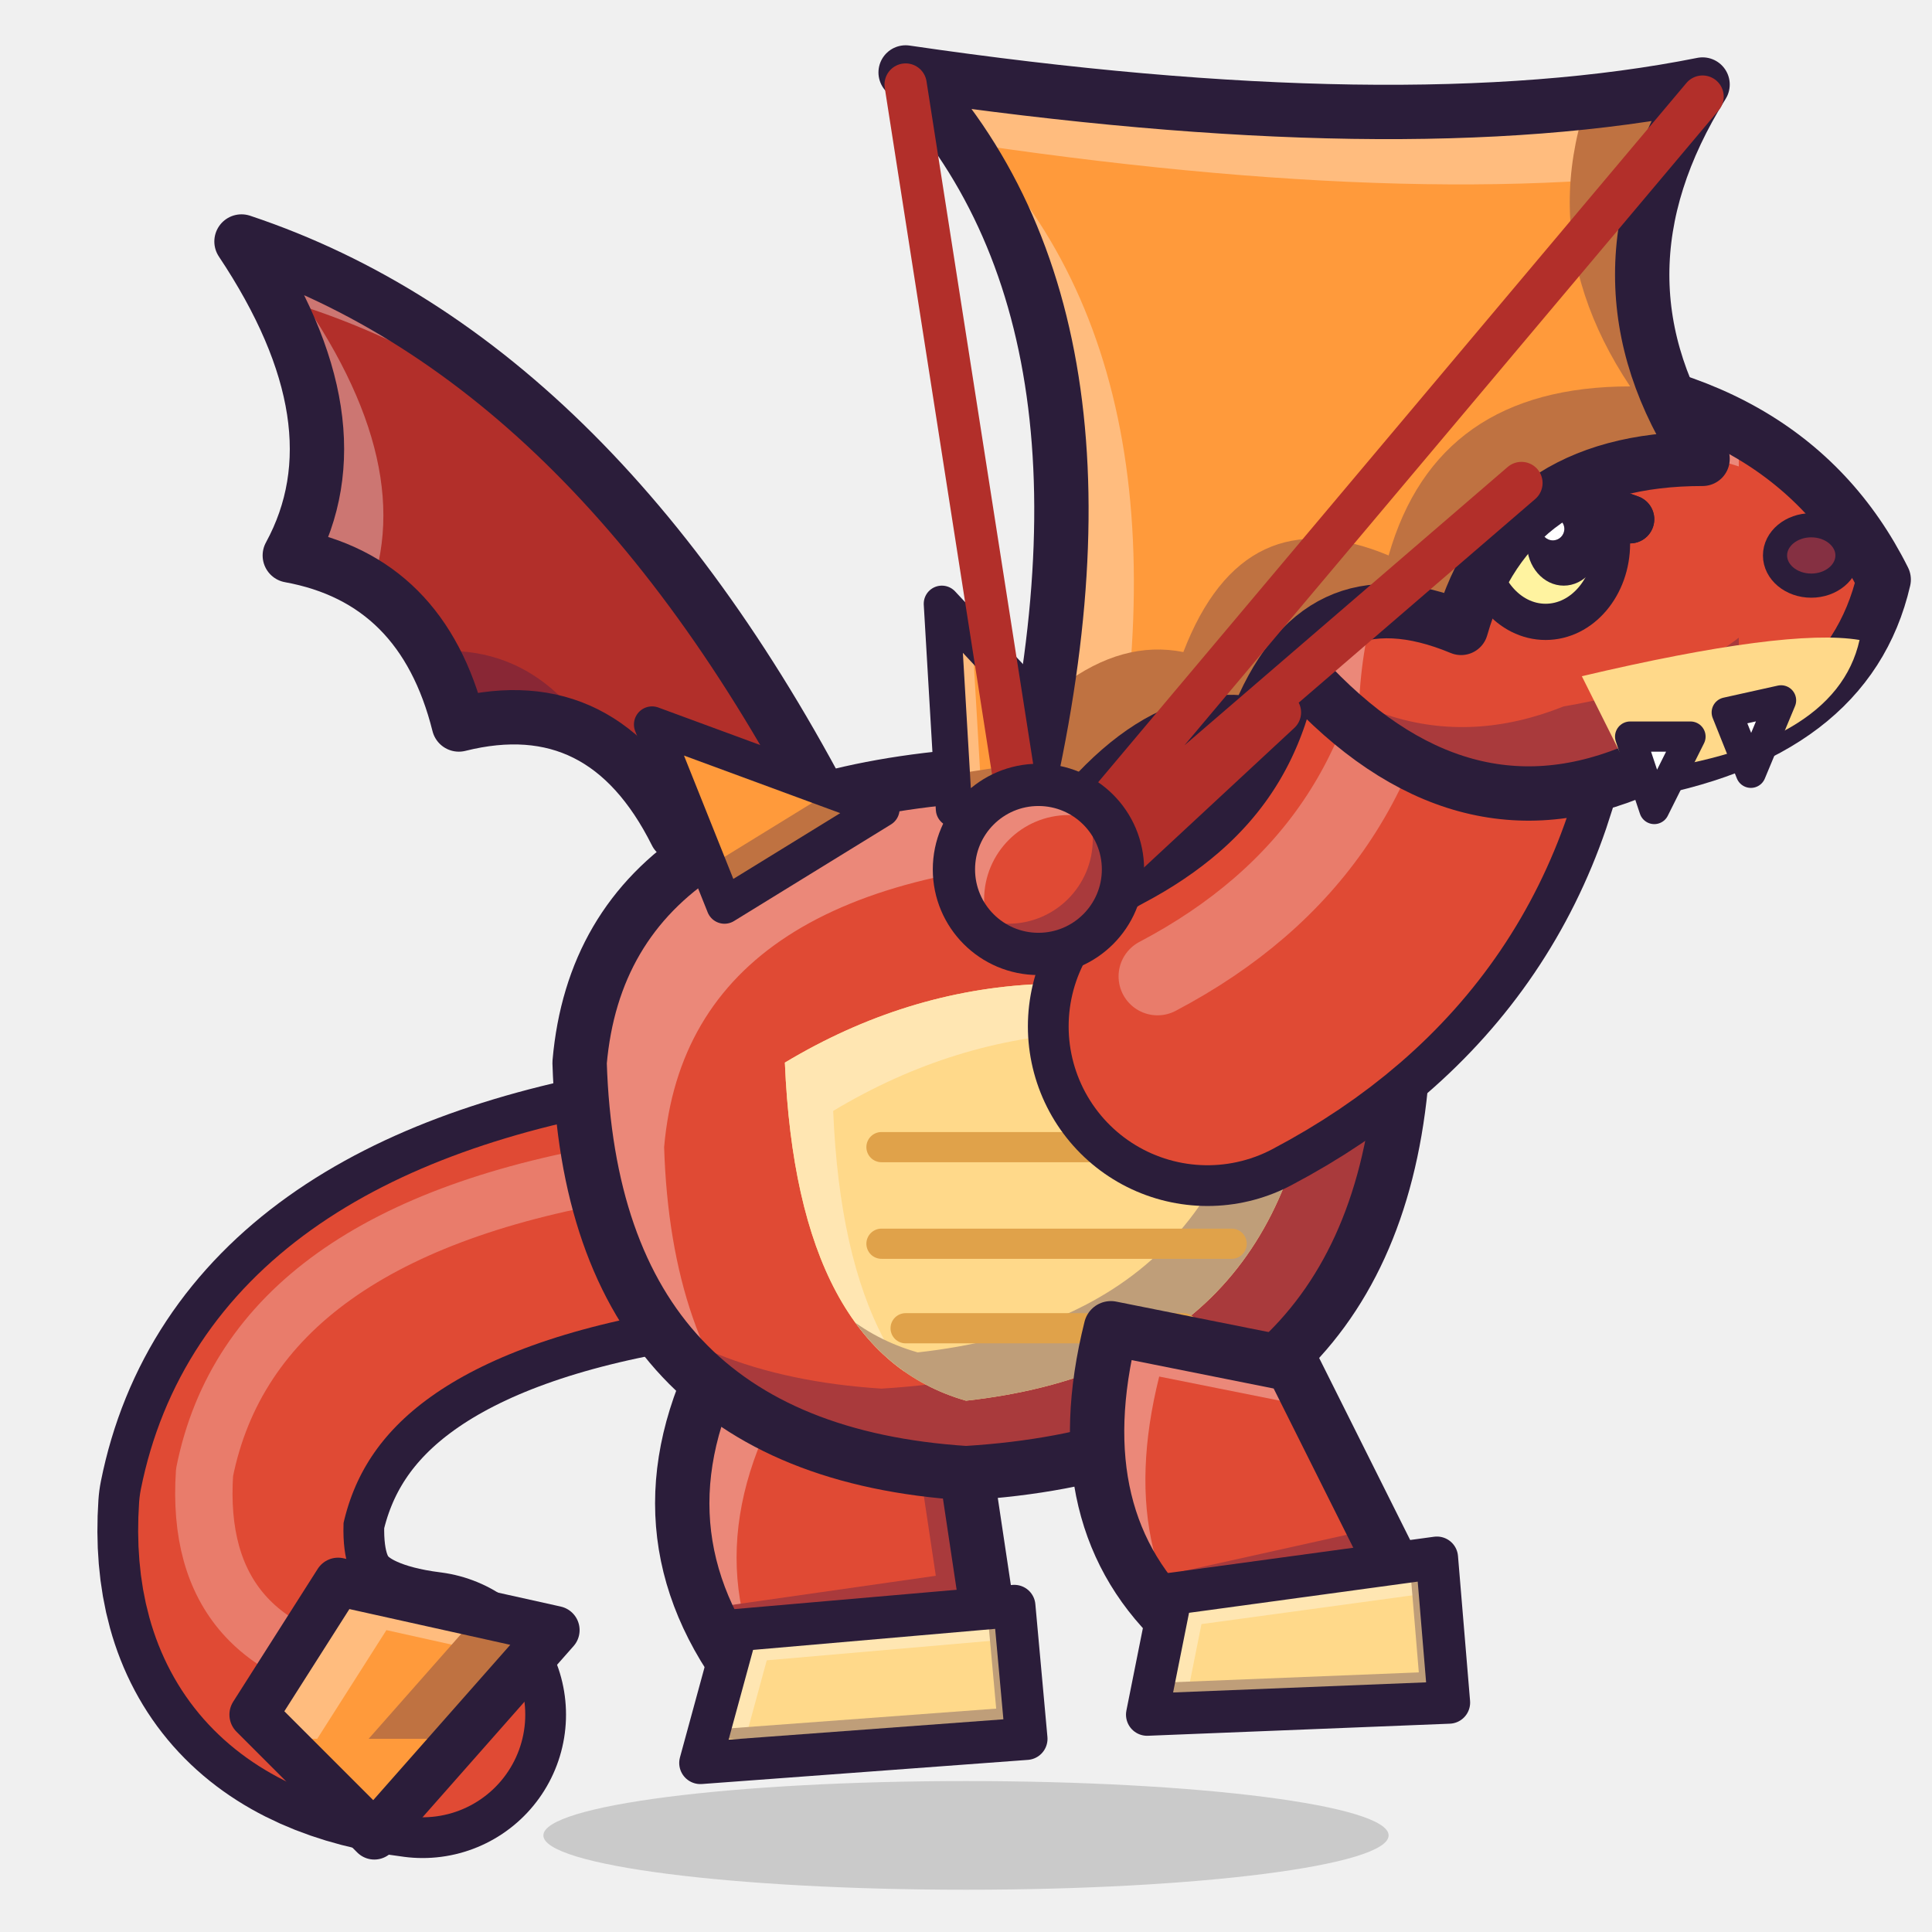
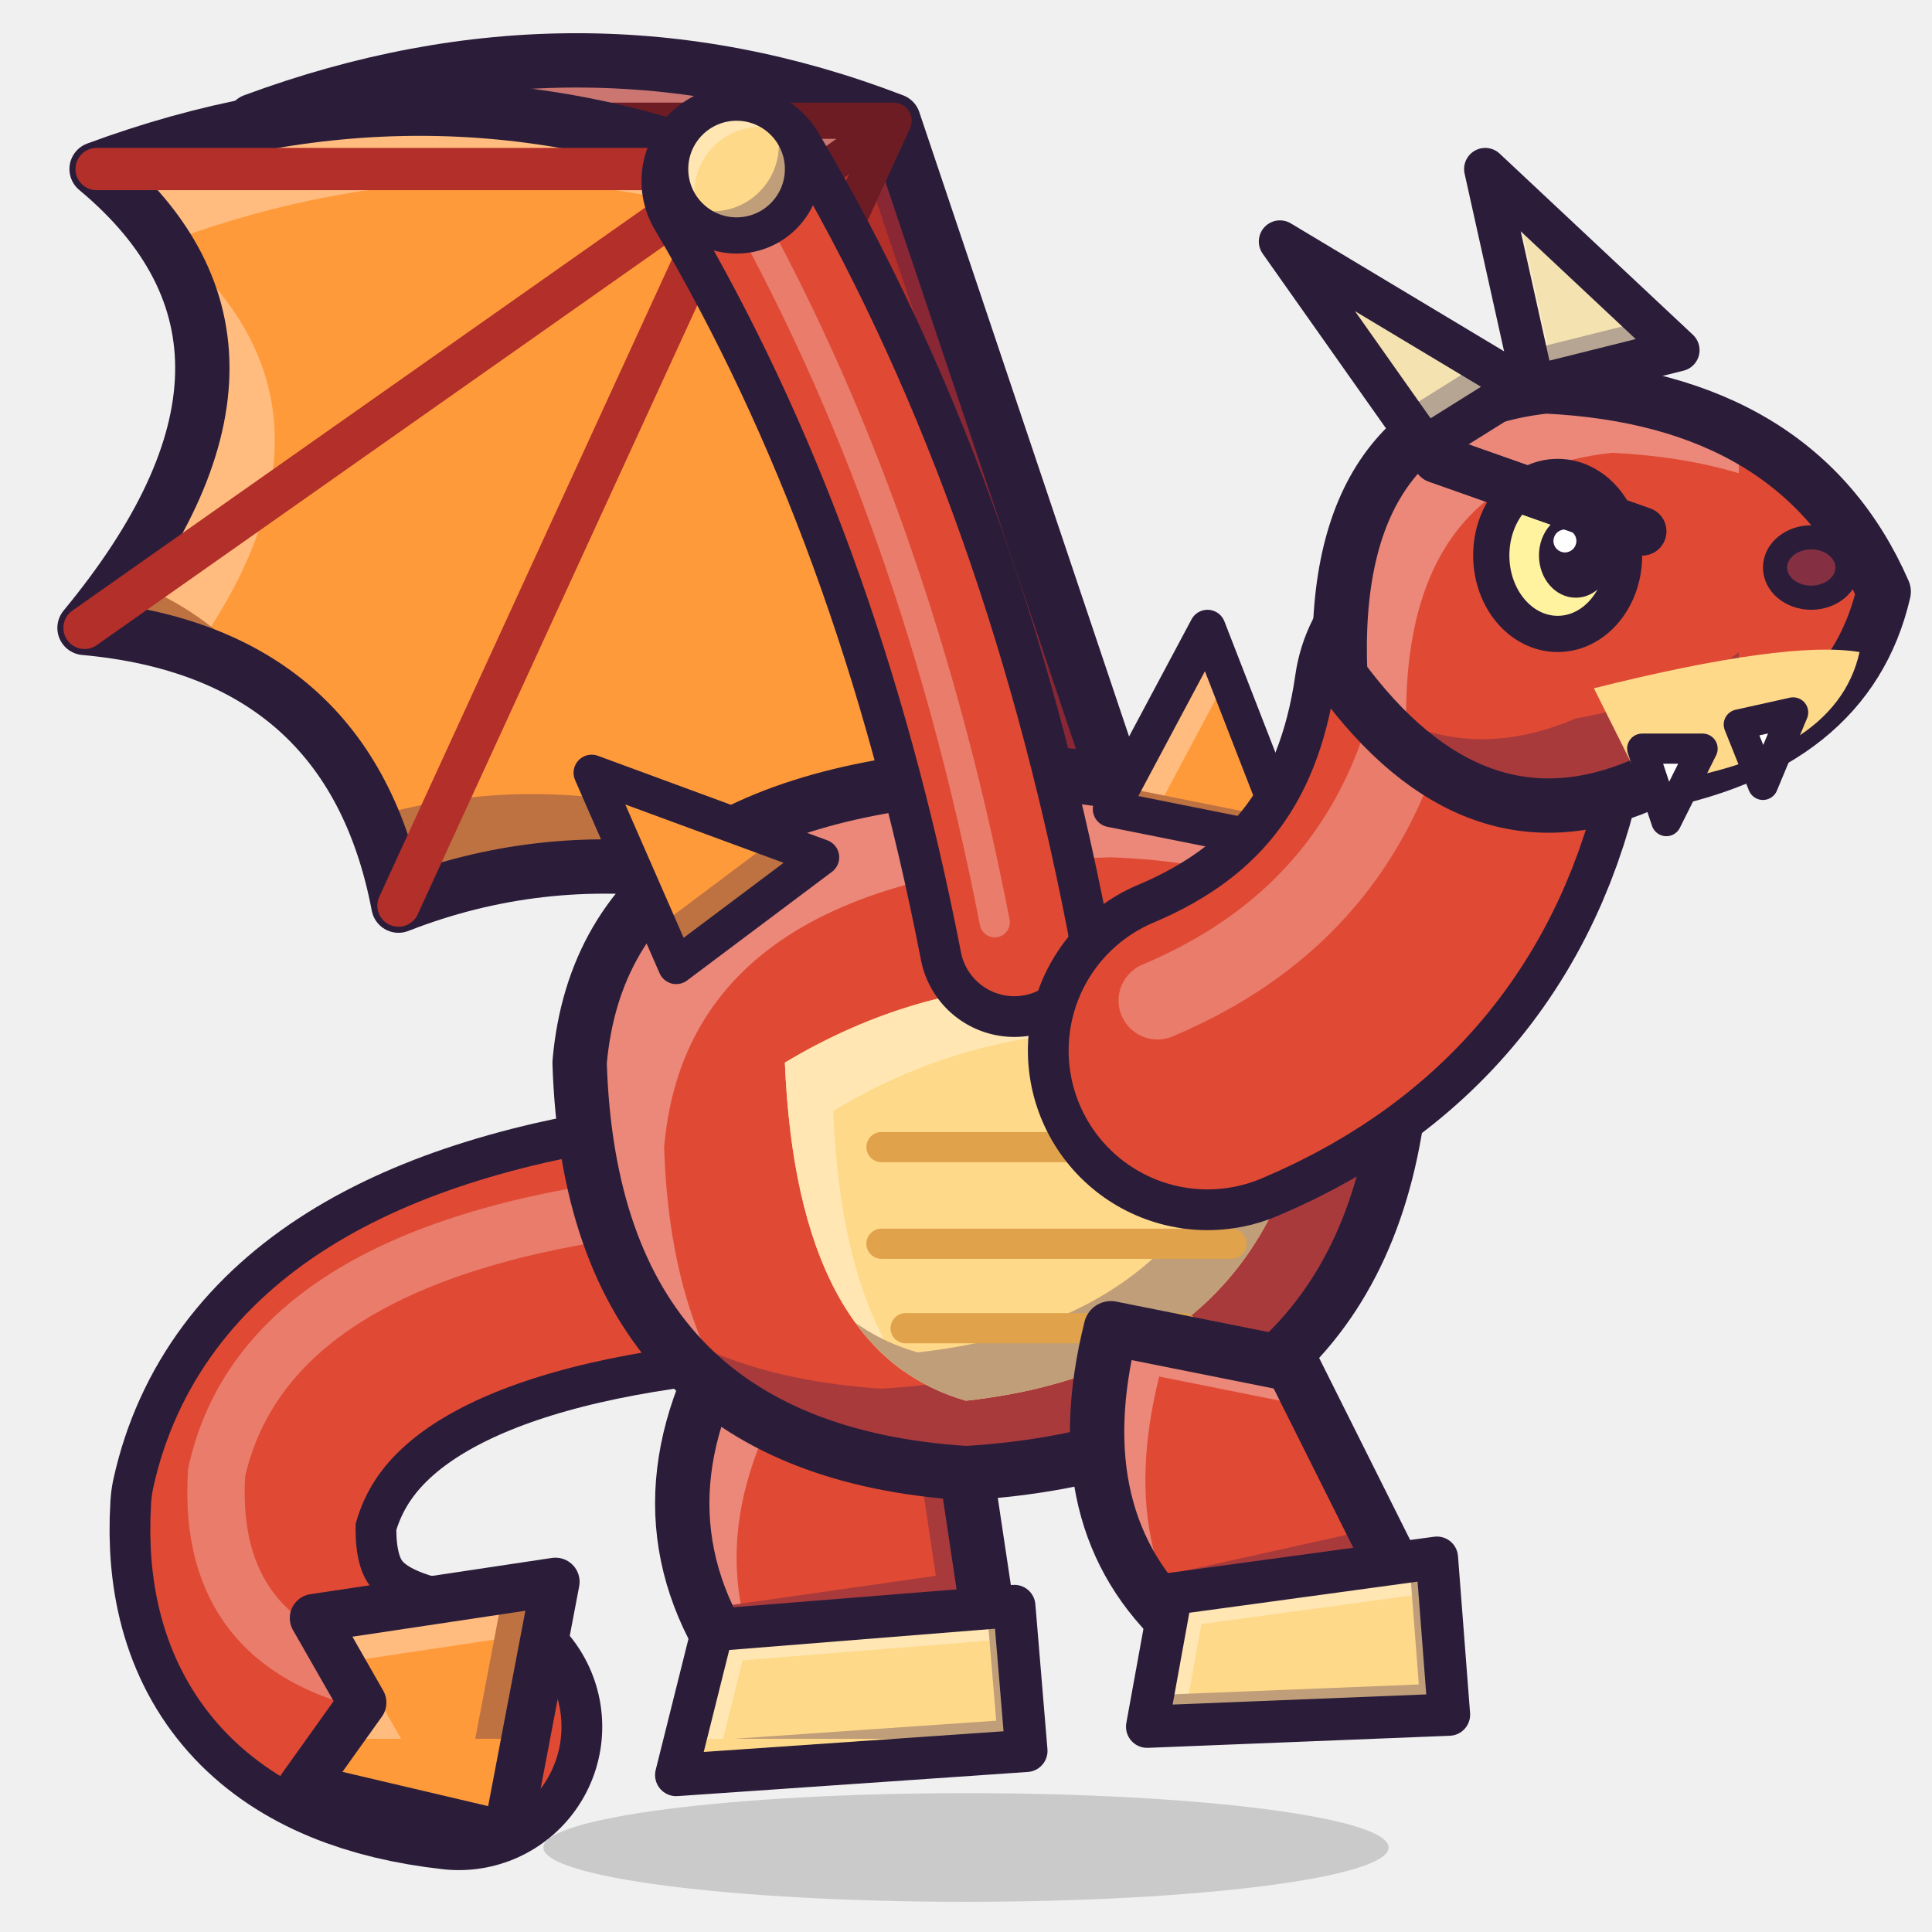
<svg xmlns="http://www.w3.org/2000/svg" width="320" height="320" viewBox="0 0 320 320">
  <defs>
-     <path id="dr0" d="M140 140Q100 60 40 40Q60 70 48 92Q70 96 76 120Q100 114 112 138Q124 134 136 150Z" />
+     <path id="dr0" d="M191 148L148 20Q96 0 42 20Q78 50 40 96Q84 100 92 142Q138 124 192 156Z" />
    <mask id="dr0h" maskUnits="userSpaceOnUse" width="320" height="320">
      <rect width="320" height="320" fill="#fff" />
      <use href="#dr0" transform="translate(11 11)" fill="#000" />
    </mask>
    <mask id="dr0s" maskUnits="userSpaceOnUse" width="320" height="320">
      <rect width="320" height="320" fill="#fff" />
      <use href="#dr0" transform="translate(-11 -11)" fill="#000" />
    </mask>
-     <path id="dr1" d="M56 262L92 270L62 304L42 284Z" />
+     <path id="dr1" d="M165 156L122 28Q70 8 16 28Q52 58 14 104Q58 108 66 150Q112 132 166 164Z" />
    <mask id="dr1h" maskUnits="userSpaceOnUse" width="320" height="320">
      <rect width="320" height="320" fill="#fff" />
-       <use href="#dr1" transform="translate(8 8)" fill="#000" />
+       <use href="#dr1" transform="translate(12 12)" fill="#000" />
    </mask>
    <mask id="dr1s" maskUnits="userSpaceOnUse" width="320" height="320">
      <rect width="320" height="320" fill="#fff" />
-       <use href="#dr1" transform="translate(-8 -8)" fill="#000" />
-     </mask>
-     <path id="dr2" d="M122 220Q104 250 122 276L164 270L158 230Z" />
+       <use href="#dr1" transform="translate(-12 -12)" fill="#000" />
+     </mask>
+     <path id="dr2" d="M52 268L92 262L84 304L50 296L60 282Z" />
    <mask id="dr2h" maskUnits="userSpaceOnUse" width="320" height="320">
      <rect width="320" height="320" fill="#fff" />
-       <use href="#dr2" transform="translate(9 9)" fill="#000" />
+       <use href="#dr2" transform="translate(7 7)" fill="#000" />
    </mask>
    <mask id="dr2s" maskUnits="userSpaceOnUse" width="320" height="320">
      <rect width="320" height="320" fill="#fff" />
-       <use href="#dr2" transform="translate(-9 -9)" fill="#000" />
-     </mask>
-     <path id="dr3" d="M122 270L168 266L170 288L116 292Z" />
+       <use href="#dr2" transform="translate(-7 -7)" fill="#000" />
+     </mask>
+     <path id="dr3" d="M122 220Q104 250 122 276L164 270L158 230Z" />
    <mask id="dr3h" maskUnits="userSpaceOnUse" width="320" height="320">
      <rect width="320" height="320" fill="#fff" />
-       <use href="#dr3" transform="translate(5 5)" fill="#000" />
+       <use href="#dr3" transform="translate(9 9)" fill="#000" />
    </mask>
    <mask id="dr3s" maskUnits="userSpaceOnUse" width="320" height="320">
      <rect width="320" height="320" fill="#fff" />
-       <use href="#dr3" transform="translate(-5 -5)" fill="#000" />
-     </mask>
-     <path id="dr4" d="M96 176Q100 130 170 128Q226 130 232 180Q226 240 160 244Q98 240 96 176Z" />
+       <use href="#dr3" transform="translate(-9 -9)" fill="#000" />
+     </mask>
+     <path id="dr4" d="M118 270L168 266L170 290L112 294Z" />
    <mask id="dr4h" maskUnits="userSpaceOnUse" width="320" height="320">
      <rect width="320" height="320" fill="#fff" />
-       <use href="#dr4" transform="translate(14 14)" fill="#000" />
+       <use href="#dr4" transform="translate(5 5)" fill="#000" />
    </mask>
    <mask id="dr4s" maskUnits="userSpaceOnUse" width="320" height="320">
      <rect width="320" height="320" fill="#fff" />
-       <use href="#dr4" transform="translate(-14 -14)" fill="#000" />
-     </mask>
-     <path id="dr5" d="M130 176Q170 152 218 172Q214 226 160 232Q132 224 130 176Z" />
+       <use href="#dr4" transform="translate(-5 -5)" fill="#000" />
+     </mask>
+     <path id="dr5" d="M96 176Q100 130 170 128Q226 130 232 180Q226 240 160 244Q98 240 96 176Z" />
    <mask id="dr5h" maskUnits="userSpaceOnUse" width="320" height="320">
      <rect width="320" height="320" fill="#fff" />
-       <use href="#dr5" transform="translate(8 8)" fill="#000" />
+       <use href="#dr5" transform="translate(14 14)" fill="#000" />
    </mask>
    <mask id="dr5s" maskUnits="userSpaceOnUse" width="320" height="320">
      <rect width="320" height="320" fill="#fff" />
-       <use href="#dr5" transform="translate(-8 -8)" fill="#000" />
-     </mask>
-     <path id="dr6" d="M184 220Q176 252 196 270L232 262L214 226Z" />
+       <use href="#dr5" transform="translate(-14 -14)" fill="#000" />
+     </mask>
+     <path id="dr6" d="M130 176Q170 152 218 172Q214 226 160 232Q132 224 130 176Z" />
    <mask id="dr6h" maskUnits="userSpaceOnUse" width="320" height="320">
      <rect width="320" height="320" fill="#fff" />
      <use href="#dr6" transform="translate(8 8)" fill="#000" />
    </mask>
    <mask id="dr6s" maskUnits="userSpaceOnUse" width="320" height="320">
      <rect width="320" height="320" fill="#fff" />
      <use href="#dr6" transform="translate(-8 -8)" fill="#000" />
    </mask>
-     <path id="dr7" d="M194 264L238 258L240 282L190 284Z" />
+     <path id="dr7" d="M111 28a11 11 0 1 0 22 0a11 11 0 1 0 -22 0z" />
    <mask id="dr7h" maskUnits="userSpaceOnUse" width="320" height="320">
      <rect width="320" height="320" fill="#fff" />
-       <use href="#dr7" transform="translate(5 5)" fill="#000" />
+       <use href="#dr7" transform="translate(4 4)" fill="#000" />
    </mask>
    <mask id="dr7s" maskUnits="userSpaceOnUse" width="320" height="320">
      <rect width="320" height="320" fill="#fff" />
-       <use href="#dr7" transform="translate(-5 -5)" fill="#000" />
-     </mask>
-     <path id="dr8" d="M120 150L108 120L146 134Z" />
+       <use href="#dr7" transform="translate(-4 -4)" fill="#000" />
+     </mask>
+     <path id="dr8" d="M184 220Q176 252 196 270L232 262L214 226Z" />
    <mask id="dr8h" maskUnits="userSpaceOnUse" width="320" height="320">
      <rect width="320" height="320" fill="#fff" />
-       <use href="#dr8" transform="translate(5 5)" fill="#000" />
+       <use href="#dr8" transform="translate(8 8)" fill="#000" />
    </mask>
    <mask id="dr8s" maskUnits="userSpaceOnUse" width="320" height="320">
      <rect width="320" height="320" fill="#fff" />
-       <use href="#dr8" transform="translate(-5 -5)" fill="#000" />
-     </mask>
-     <path id="dr9" d="M158 134L156 100L184 130Z" />
+       <use href="#dr8" transform="translate(-8 -8)" fill="#000" />
+     </mask>
+     <path id="dr9" d="M194 264L238 258L240 284L190 286Z" />
    <mask id="dr9h" maskUnits="userSpaceOnUse" width="320" height="320">
      <rect width="320" height="320" fill="#fff" />
      <use href="#dr9" transform="translate(5 5)" fill="#000" />
    </mask>
    <mask id="dr9s" maskUnits="userSpaceOnUse" width="320" height="320">
      <rect width="320" height="320" fill="#fff" />
      <use href="#dr9" transform="translate(-5 -5)" fill="#000" />
    </mask>
-     <path id="dra" d="M214 110Q214 66 252 62Q296 64 312 96Q306 122 270 128Q240 140 214 110Z" />
+     <path id="dra" d="M112 160L98 128L136 142Z" />
    <mask id="drah" maskUnits="userSpaceOnUse" width="320" height="320">
      <rect width="320" height="320" fill="#fff" />
-       <use href="#dra" transform="translate(11 11)" fill="#000" />
+       <use href="#dra" transform="translate(5 5)" fill="#000" />
    </mask>
    <mask id="dras" maskUnits="userSpaceOnUse" width="320" height="320">
      <rect width="320" height="320" fill="#fff" />
-       <use href="#dra" transform="translate(-11 -11)" fill="#000" />
-     </mask>
-     <path id="drb" d="M262 112Q296 104 308 106Q304 124 270 128Z" />
-     <path id="drc" d="M294 92a6 5 0 1 0 12 0a6 5 0 1 0 -12 0z" />
-     <path id="drd" d="M232 72L206 38L246 62Z" />
-     <mask id="drdh" maskUnits="userSpaceOnUse" width="320" height="320">
-       <rect width="320" height="320" fill="#fff" />
-       <use href="#drd" transform="translate(5 5)" fill="#000" />
-     </mask>
-     <mask id="drds" maskUnits="userSpaceOnUse" width="320" height="320">
-       <rect width="320" height="320" fill="#fff" />
-       <use href="#drd" transform="translate(-5 -5)" fill="#000" />
-     </mask>
-     <path id="dre" d="M250 62L238 24L272 56Z" />
-     <mask id="dreh" maskUnits="userSpaceOnUse" width="320" height="320">
-       <rect width="320" height="320" fill="#fff" />
-       <use href="#dre" transform="translate(5 5)" fill="#000" />
-     </mask>
-     <mask id="dres" maskUnits="userSpaceOnUse" width="320" height="320">
-       <rect width="320" height="320" fill="#fff" />
-       <use href="#dre" transform="translate(-5 -5)" fill="#000" />
-     </mask>
-     <path id="drf" d="M168 140Q190 54 150 12Q232 24 282 14Q262 46 282 76Q250 76 242 104Q218 94 208 120Q188 116 168 150Z" />
+       <use href="#dra" transform="translate(-5 -5)" fill="#000" />
+     </mask>
+     <path id="drb" d="M184 134L200 104L214 140Z" />
+     <mask id="drbh" maskUnits="userSpaceOnUse" width="320" height="320">
+       <rect width="320" height="320" fill="#fff" />
+       <use href="#drb" transform="translate(5 5)" fill="#000" />
+     </mask>
+     <mask id="drbs" maskUnits="userSpaceOnUse" width="320" height="320">
+       <rect width="320" height="320" fill="#fff" />
+       <use href="#drb" transform="translate(-5 -5)" fill="#000" />
+     </mask>
+     <path id="drc" d="M222 112Q220 68 256 64Q298 66 312 98Q306 124 272 130Q244 142 222 112Z" />
+     <mask id="drch" maskUnits="userSpaceOnUse" width="320" height="320">
+       <rect width="320" height="320" fill="#fff" />
+       <use href="#drc" transform="translate(11 11)" fill="#000" />
+     </mask>
+     <mask id="drcs" maskUnits="userSpaceOnUse" width="320" height="320">
+       <rect width="320" height="320" fill="#fff" />
+       <use href="#drc" transform="translate(-11 -11)" fill="#000" />
+     </mask>
+     <path id="drd" d="M264 114Q296 106 308 108Q304 126 272 130Z" />
+     <path id="dre" d="M294 94a6 5 0 1 0 12 0a6 5 0 1 0 -12 0z" />
+     <path id="drf" d="M236 74L212 40L252 64Z" />
    <mask id="drfh" maskUnits="userSpaceOnUse" width="320" height="320">
      <rect width="320" height="320" fill="#fff" />
-       <use href="#drf" transform="translate(12 12)" fill="#000" />
+       <use href="#drf" transform="translate(5 5)" fill="#000" />
    </mask>
    <mask id="drfs" maskUnits="userSpaceOnUse" width="320" height="320">
      <rect width="320" height="320" fill="#fff" />
-       <use href="#drf" transform="translate(-12 -12)" fill="#000" />
-     </mask>
-     <path id="drg" d="M158 144a14 14 0 1 0 28 0a14 14 0 1 0 -28 0z" />
+       <use href="#drf" transform="translate(-5 -5)" fill="#000" />
+     </mask>
+     <path id="drg" d="M254 64L246 28L278 58Z" />
    <mask id="drgh" maskUnits="userSpaceOnUse" width="320" height="320">
      <rect width="320" height="320" fill="#fff" />
      <use href="#drg" transform="translate(5 5)" fill="#000" />
    </mask>
    <mask id="drgs" maskUnits="userSpaceOnUse" width="320" height="320">
      <rect width="320" height="320" fill="#fff" />
      <use href="#drg" transform="translate(-5 -5)" fill="#000" />
    </mask>
  </defs>
  <g stroke-linejoin="round" stroke-linecap="round">
-     <ellipse cx="160" cy="304" rx="70" ry="9" fill="#000" opacity="0.16" />
+     <ellipse cx="160" cy="306" rx="70" ry="9" fill="#000" opacity="0.16" />
    <use href="#dr0" fill="#b22f2a" />
    <use href="#dr0" fill="#cc7672" mask="url(#dr0h)" />
    <use href="#dr0" fill="#892735" mask="url(#dr0s)" />
    <use href="#dr0" fill="none" stroke="#2b1d3a" stroke-width="9" />
-     <path d="M110 200Q48 210 40 250Q38 280 70 284" fill="none" stroke="#2b1d3a" stroke-width="47.5" />
-     <path d="M110 200Q48 210 40 250Q38 280 70 284" fill="none" stroke="#e04a34" stroke-width="34" />
-     <path d="M110 200Q48 210 40 250Q38 280 70 284" fill="none" stroke="#eb8879" stroke-width="9.5" transform="translate(-6.12 -6.12)" opacity=".8" />
+     <path d="M148 20L42 20M148 20L40 96M148 20L92 142" fill="none" stroke="#6e1c24" stroke-width="6" />
    <use href="#dr1" fill="#ff9a3b" />
    <use href="#dr1" fill="#ffbc7e" mask="url(#dr1h)" />
    <use href="#dr1" fill="#bf7241" mask="url(#dr1s)" />
-     <use href="#dr1" fill="none" stroke="#2b1d3a" stroke-width="8" />
-     <use href="#dr2" fill="#e04a34" />
-     <use href="#dr2" fill="#eb8879" mask="url(#dr2h)" />
-     <use href="#dr2" fill="#a93a3c" mask="url(#dr2s)" />
-     <use href="#dr2" fill="none" stroke="#2b1d3a" stroke-width="9" />
-     <use href="#dr3" fill="#ffd98a" />
-     <use href="#dr3" fill="#ffe6b2" mask="url(#dr3h)" />
-     <use href="#dr3" fill="#bf9e79" mask="url(#dr3s)" />
-     <use href="#dr3" fill="none" stroke="#2b1d3a" stroke-width="7" />
-     <use href="#dr4" fill="#e04a34" />
-     <use href="#dr4" fill="#eb8879" mask="url(#dr4h)" />
-     <use href="#dr4" fill="#a93a3c" mask="url(#dr4s)" />
-     <use href="#dr4" fill="none" stroke="#2b1d3a" stroke-width="9" />
-     <use href="#dr5" fill="#ffd98a" />
-     <use href="#dr5" fill="#ffe6b2" mask="url(#dr5h)" />
-     <use href="#dr5" fill="#bf9e79" mask="url(#dr5s)" />
+     <use href="#dr1" fill="none" stroke="#2b1d3a" stroke-width="9" />
+     <path d="M122 28L16 28M122 28L14 104M122 28L66 150" fill="none" stroke="#b22f2a" stroke-width="7" />
+     <path d="M112 206Q50 214 42 250Q40 282 76 286" fill="none" stroke="#2b1d3a" stroke-width="47.5" />
+     <path d="M112 206Q50 214 42 250Q40 282 76 286" fill="none" stroke="#e04a34" stroke-width="34" />
+     <path d="M112 206Q50 214 42 250Q40 282 76 286" fill="none" stroke="#eb8879" stroke-width="9.5" transform="translate(-6.12 -6.12)" opacity=".8" />
+     <use href="#dr2" fill="#ff9a3b" />
+     <use href="#dr2" fill="#ffbc7e" mask="url(#dr2h)" />
+     <use href="#dr2" fill="#bf7241" mask="url(#dr2s)" />
+     <use href="#dr2" fill="none" stroke="#2b1d3a" stroke-width="8" />
+     <use href="#dr3" fill="#e04a34" />
+     <use href="#dr3" fill="#eb8879" mask="url(#dr3h)" />
+     <use href="#dr3" fill="#a93a3c" mask="url(#dr3s)" />
+     <use href="#dr3" fill="none" stroke="#2b1d3a" stroke-width="9" />
+     <use href="#dr4" fill="#ffd98a" />
+     <use href="#dr4" fill="#ffe6b2" mask="url(#dr4h)" />
+     <use href="#dr4" fill="#bf9e79" mask="url(#dr4s)" />
+     <use href="#dr4" fill="none" stroke="#2b1d3a" stroke-width="7" />
+     <use href="#dr5" fill="#e04a34" />
+     <use href="#dr5" fill="#eb8879" mask="url(#dr5h)" />
+     <use href="#dr5" fill="#a93a3c" mask="url(#dr5s)" />
+     <use href="#dr5" fill="none" stroke="#2b1d3a" stroke-width="9" />
+     <use href="#dr6" fill="#ffd98a" />
+     <use href="#dr6" fill="#ffe6b2" mask="url(#dr6h)" />
+     <use href="#dr6" fill="#bf9e79" mask="url(#dr6s)" />
    <path d="M146 190H208M146 206H204M150 220H196" fill="none" stroke="#e0a24a" stroke-width="5" />
-     <use href="#dr6" fill="#e04a34" />
-     <use href="#dr6" fill="#eb8879" mask="url(#dr6h)" />
-     <use href="#dr6" fill="#a93a3c" mask="url(#dr6s)" />
-     <use href="#dr6" fill="none" stroke="#2b1d3a" stroke-width="9" />
+     <path d="M168 156Q154 84 122 30" fill="none" stroke="#2b1d3a" stroke-width="31.5" />
+     <path d="M168 156Q154 84 122 30" fill="none" stroke="#e04a34" stroke-width="18" />
+     <path d="M168 156Q154 84 122 30" fill="none" stroke="#eb8879" stroke-width="5" transform="translate(-3.24 -3.24)" opacity=".8" />
    <use href="#dr7" fill="#ffd98a" />
    <use href="#dr7" fill="#ffe6b2" mask="url(#dr7h)" />
    <use href="#dr7" fill="#bf9e79" mask="url(#dr7s)" />
-     <use href="#dr7" fill="none" stroke="#2b1d3a" stroke-width="7" />
-     <use href="#dr8" fill="#ff9a3b" />
-     <use href="#dr8" fill="#ffbc7e" mask="url(#dr8h)" />
-     <use href="#dr8" fill="#bf7241" mask="url(#dr8s)" />
-     <use href="#dr8" fill="none" stroke="#2b1d3a" stroke-width="6" />
-     <use href="#dr9" fill="#ff9a3b" />
-     <use href="#dr9" fill="#ffbc7e" mask="url(#dr9h)" />
-     <use href="#dr9" fill="#bf7241" mask="url(#dr9s)" />
-     <use href="#dr9" fill="none" stroke="#2b1d3a" stroke-width="6" />
-     <path d="M200 170Q238 150 242 108" fill="none" stroke="#2b1d3a" stroke-width="59.5" />
-     <path d="M200 170Q238 150 242 108" fill="none" stroke="#e04a34" stroke-width="46" />
-     <path d="M200 170Q238 150 242 108" fill="none" stroke="#eb8879" stroke-width="12.9" transform="translate(-8.28 -8.28)" opacity=".8" />
-     <use href="#dra" fill="#e04a34" />
-     <use href="#dra" fill="#eb8879" mask="url(#drah)" />
-     <use href="#dra" fill="#a93a3c" mask="url(#dras)" />
-     <use href="#dra" fill="none" stroke="#2b1d3a" stroke-width="9" />
-     <use href="#drb" fill="#ffd98a" />
-     <use href="#drc" fill="#853042" />
-     <use href="#drc" fill="none" stroke="#2b1d3a" stroke-width="4" />
-     <ellipse cx="256" cy="90" rx="11" ry="13" fill="#fff3a0" stroke="#2b1d3a" stroke-width="6" />
-     <ellipse cx="259" cy="90" rx="6.1" ry="7" fill="#2b1d3a" />
-     <circle cx="257.2" cy="87.6" r="1.9" fill="#fff" />
-     <path d="M236 74L270 86" fill="none" stroke="#2b1d3a" stroke-width="8" />
-     <path d="M236 74L270 86" fill="none" stroke="#2b1d3a" stroke-width="8" />
-     <path d="M270 122l4 12 6-12zM286 118l4 10 5-12z" fill="#fff" stroke="#2b1d3a" stroke-width="5" />
-     <use href="#drd" fill="#f4e2b0" />
-     <use href="#drd" fill="#f8eccb" mask="url(#drdh)" />
-     <use href="#drd" fill="#b7a593" mask="url(#drds)" />
-     <use href="#drd" fill="none" stroke="#2b1d3a" stroke-width="7" />
-     <use href="#dre" fill="#f4e2b0" />
-     <use href="#dre" fill="#f8eccb" mask="url(#dreh)" />
-     <use href="#dre" fill="#b7a593" mask="url(#dres)" />
-     <use href="#dre" fill="none" stroke="#2b1d3a" stroke-width="7" />
-     <use href="#drf" fill="#ff9a3b" />
-     <use href="#drf" fill="#ffbc7e" mask="url(#drfh)" />
-     <use href="#drf" fill="#bf7241" mask="url(#drfs)" />
-     <use href="#drf" fill="none" stroke="#2b1d3a" stroke-width="9" />
-     <path d="M170 142L150 14M176 142L282 16M180 142L252 80M184 144L212 118" fill="none" stroke="#b22f2a" stroke-width="7" />
-     <use href="#drg" fill="#e04a34" />
-     <use href="#drg" fill="#eb8879" mask="url(#drgh)" />
-     <use href="#drg" fill="#a93a3c" mask="url(#drgs)" />
+     <use href="#dr7" fill="none" stroke="#2b1d3a" stroke-width="6" />
+     <use href="#dr8" fill="#e04a34" />
+     <use href="#dr8" fill="#eb8879" mask="url(#dr8h)" />
+     <use href="#dr8" fill="#a93a3c" mask="url(#dr8s)" />
+     <use href="#dr8" fill="none" stroke="#2b1d3a" stroke-width="9" />
+     <use href="#dr9" fill="#ffd98a" />
+     <use href="#dr9" fill="#ffe6b2" mask="url(#dr9h)" />
+     <use href="#dr9" fill="#bf9e79" mask="url(#dr9s)" />
+     <use href="#dr9" fill="none" stroke="#2b1d3a" stroke-width="7" />
+     <use href="#dra" fill="#ff9a3b" />
+     <use href="#dra" fill="#ffbc7e" mask="url(#drah)" />
+     <use href="#dra" fill="#bf7241" mask="url(#dras)" />
+     <use href="#dra" fill="none" stroke="#2b1d3a" stroke-width="6" />
+     <use href="#drb" fill="#ff9a3b" />
+     <use href="#drb" fill="#ffbc7e" mask="url(#drbh)" />
+     <use href="#drb" fill="#bf7241" mask="url(#drbs)" />
+     <use href="#drb" fill="none" stroke="#2b1d3a" stroke-width="6" />
+     <path d="M200 174Q238 158 244 116" fill="none" stroke="#2b1d3a" stroke-width="59.5" />
+     <path d="M200 174Q238 158 244 116" fill="none" stroke="#e04a34" stroke-width="46" />
+     <path d="M200 174Q238 158 244 116" fill="none" stroke="#eb8879" stroke-width="12.9" transform="translate(-8.28 -8.28)" opacity=".8" />
+     <use href="#drc" fill="#e04a34" />
+     <use href="#drc" fill="#eb8879" mask="url(#drch)" />
+     <use href="#drc" fill="#a93a3c" mask="url(#drcs)" />
+     <use href="#drc" fill="none" stroke="#2b1d3a" stroke-width="9" />
+     <use href="#drd" fill="#ffd98a" />
+     <use href="#dre" fill="#853042" />
+     <use href="#dre" fill="none" stroke="#2b1d3a" stroke-width="4" />
+     <ellipse cx="258" cy="92" rx="11" ry="13" fill="#fff3a0" stroke="#2b1d3a" stroke-width="6" />
+     <ellipse cx="261" cy="92" rx="6.1" ry="7" fill="#2b1d3a" />
+     <circle cx="259.2" cy="89.6" r="1.9" fill="#fff" />
+     <path d="M238 76L272 88" fill="none" stroke="#2b1d3a" stroke-width="8" />
+     <path d="M238 76L272 88" fill="none" stroke="#2b1d3a" stroke-width="8" />
+     <path d="M272 124l4 12 6-12zM288 120l4 10 5-12z" fill="#fff" stroke="#2b1d3a" stroke-width="5" />
+     <use href="#drf" fill="#f4e2b0" />
+     <use href="#drf" fill="#f8eccb" mask="url(#drfh)" />
+     <use href="#drf" fill="#b7a593" mask="url(#drfs)" />
+     <use href="#drf" fill="none" stroke="#2b1d3a" stroke-width="7" />
+     <use href="#drg" fill="#f4e2b0" />
+     <use href="#drg" fill="#f8eccb" mask="url(#drgh)" />
+     <use href="#drg" fill="#b7a593" mask="url(#drgs)" />
    <use href="#drg" fill="none" stroke="#2b1d3a" stroke-width="7" />
  </g>
</svg>
